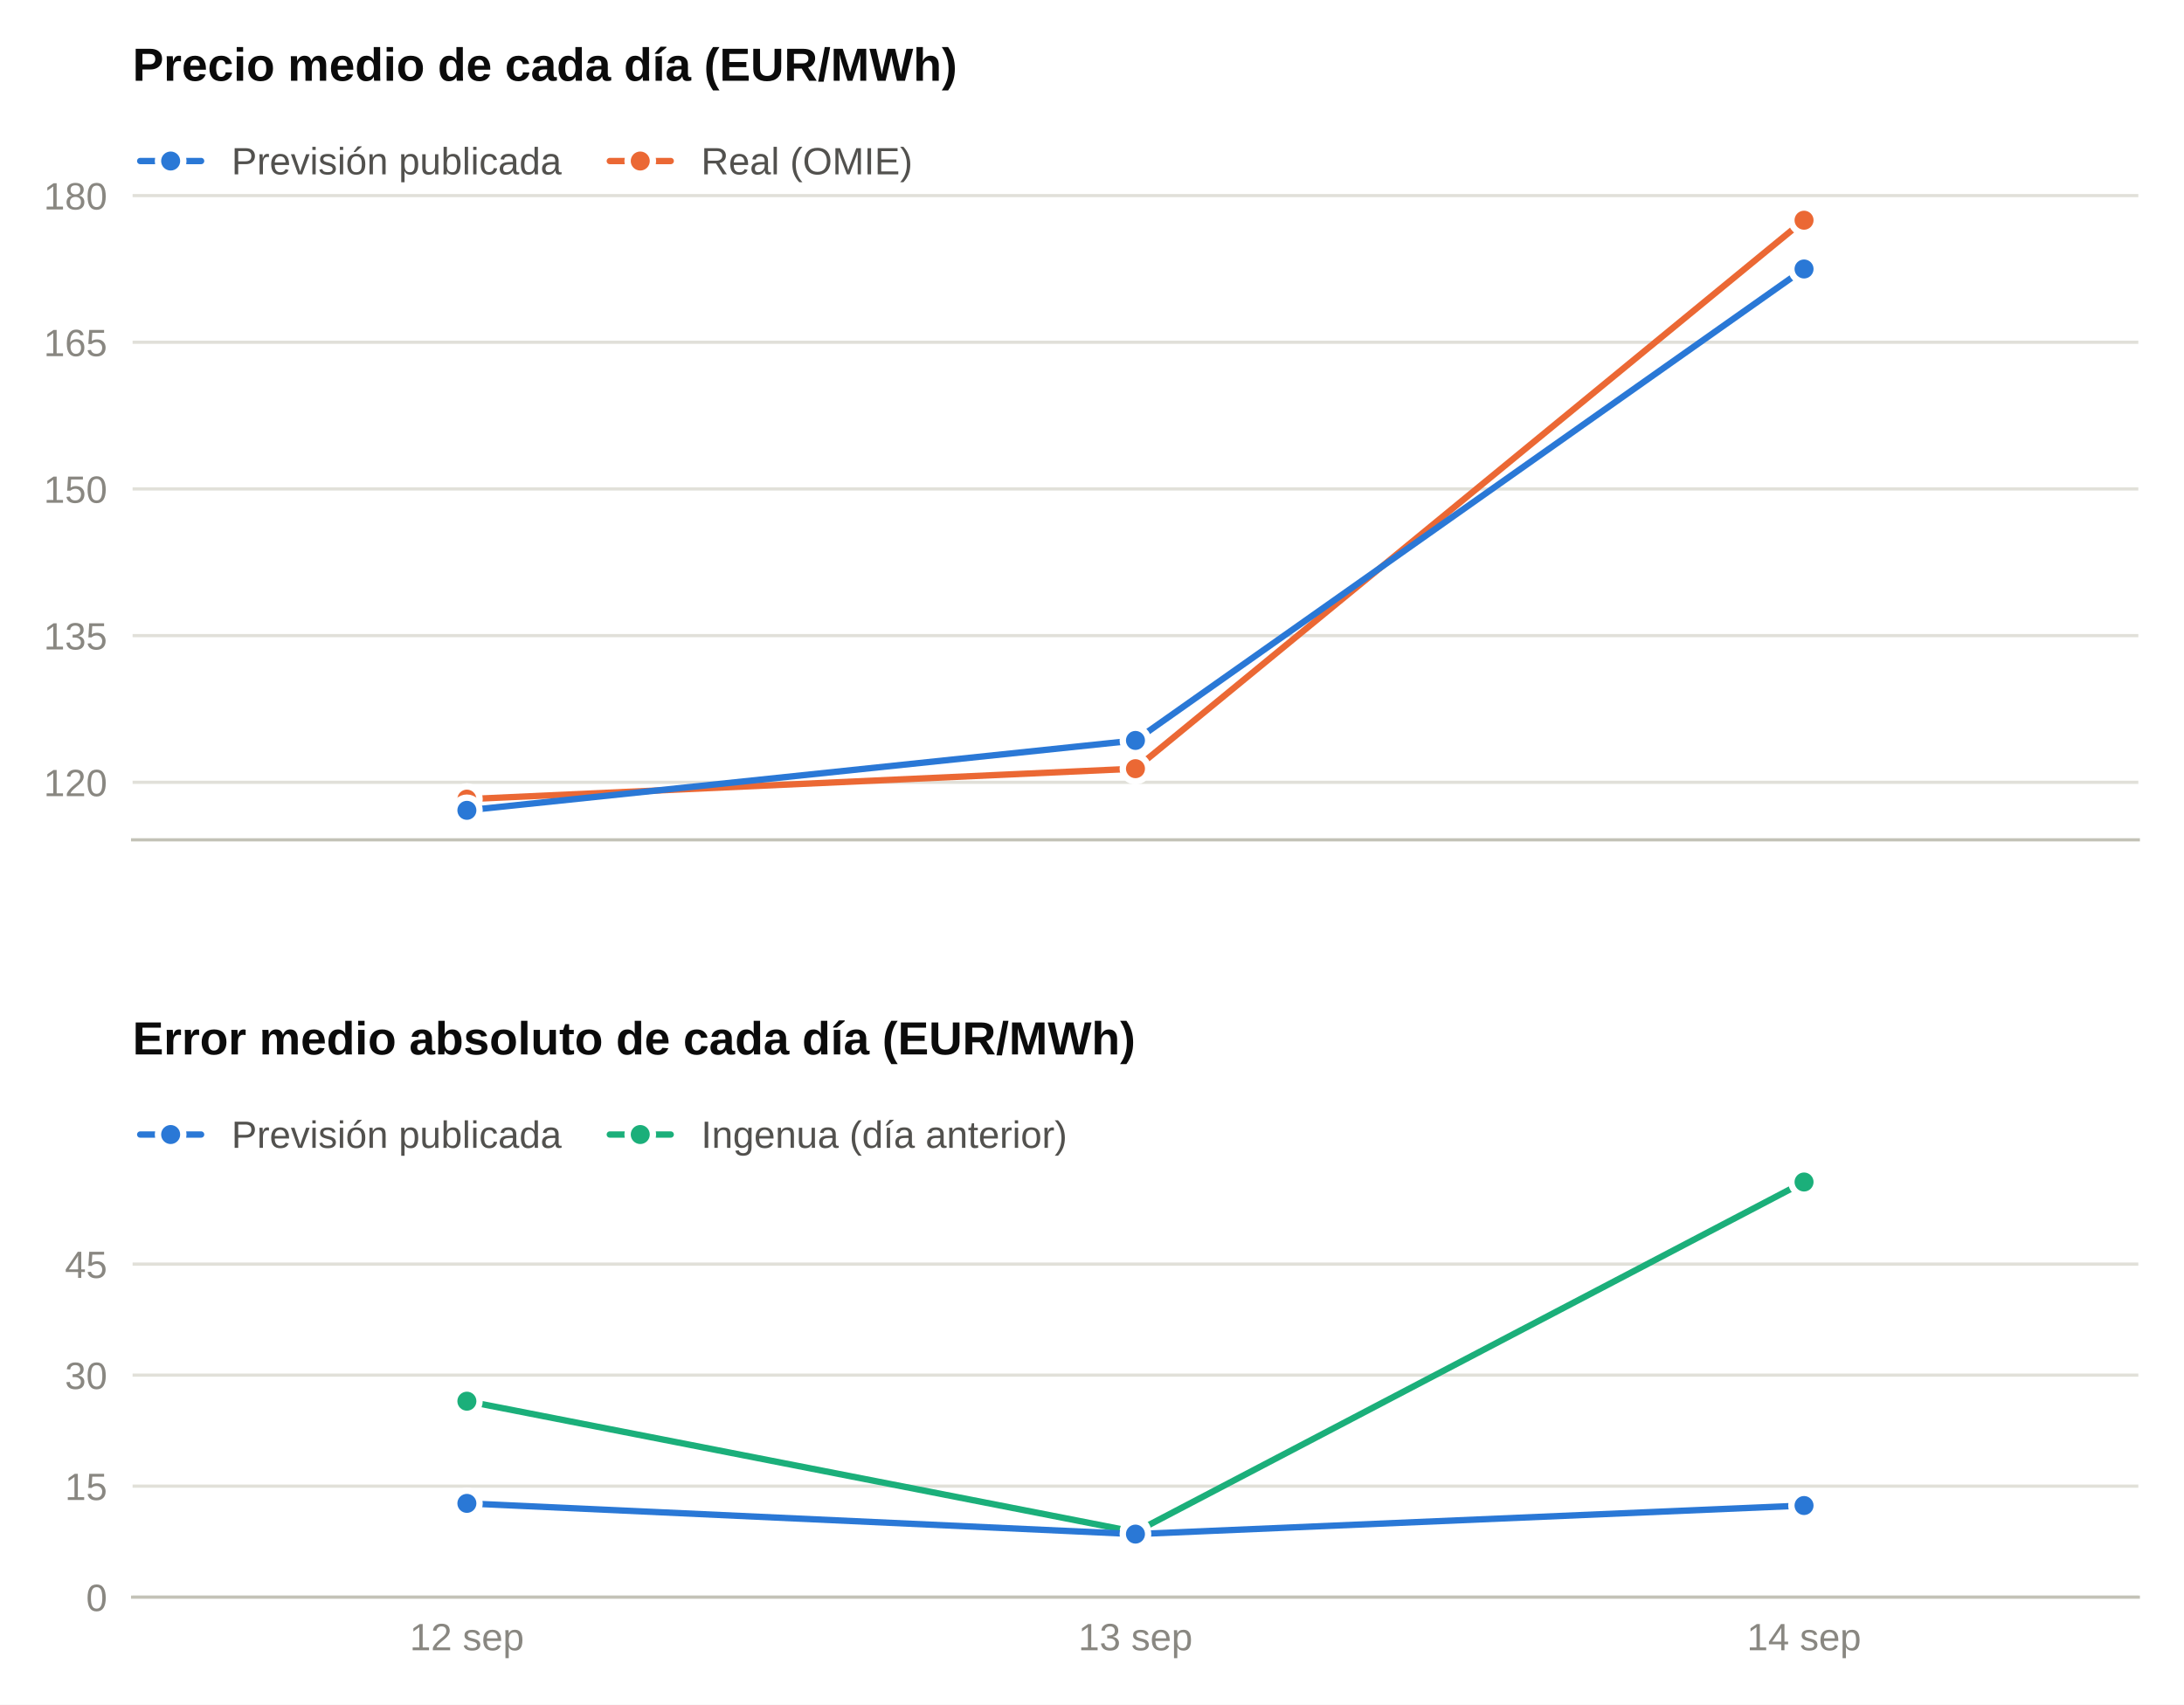
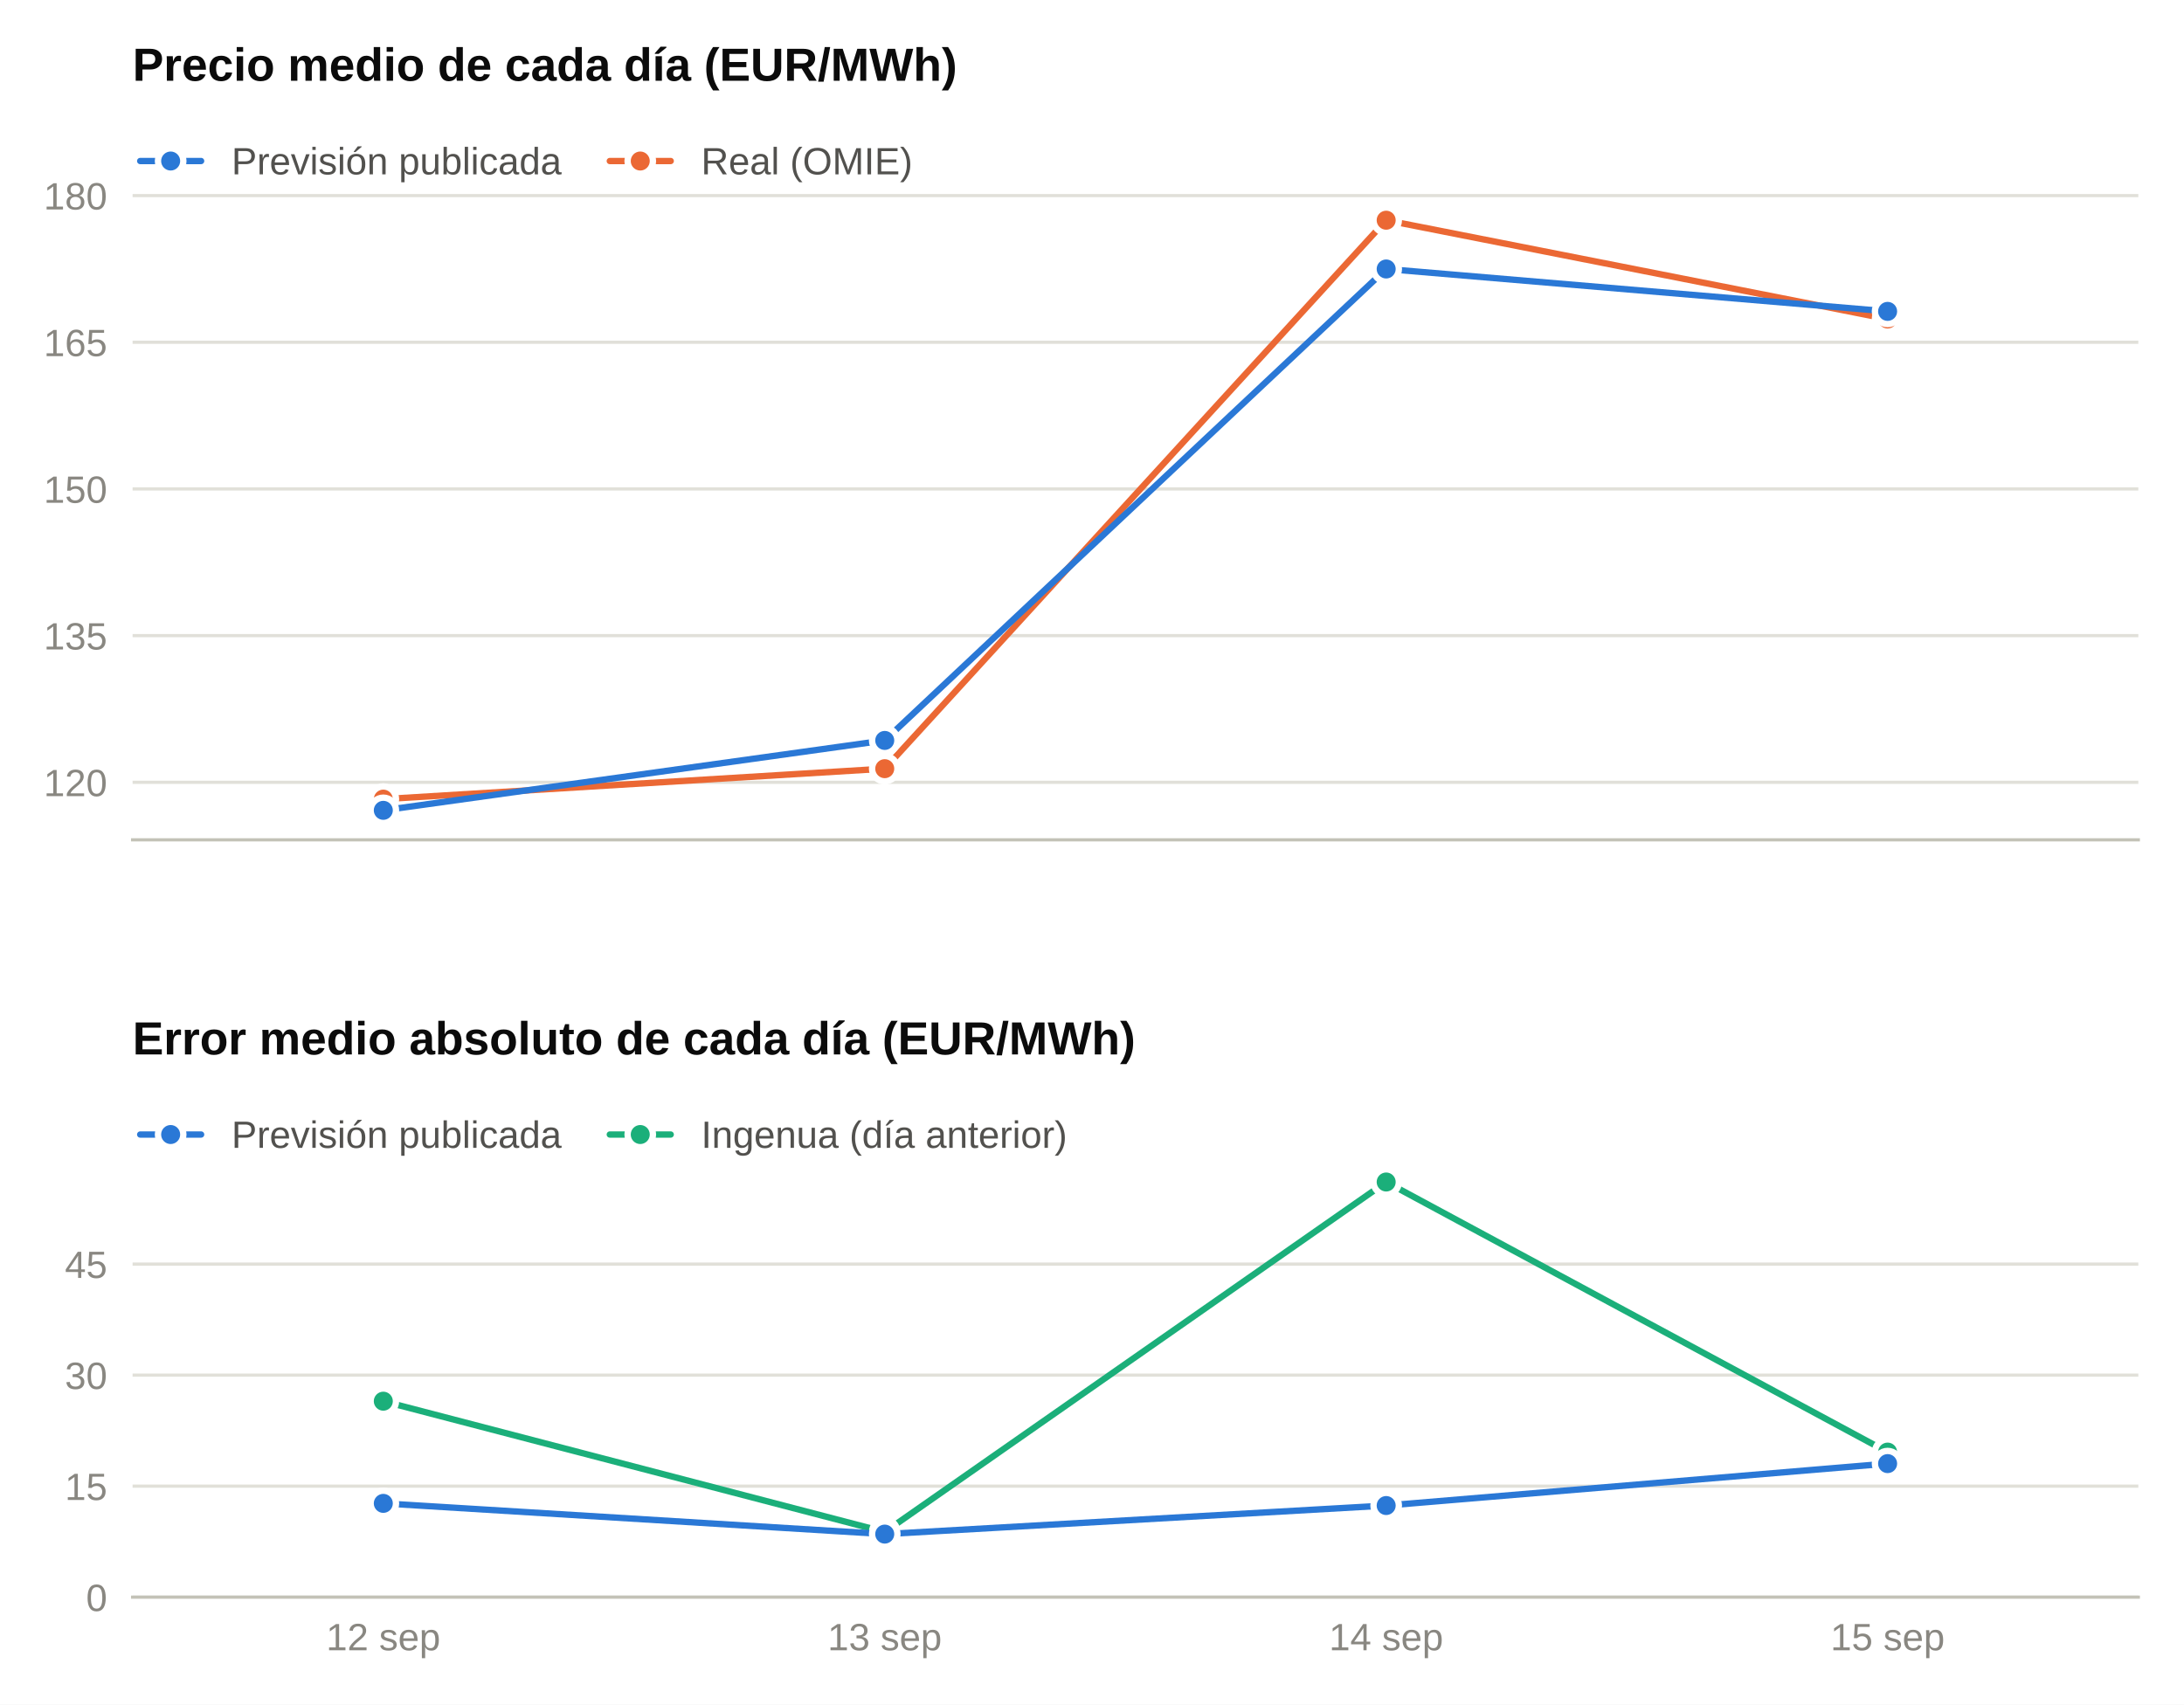
<svg xmlns="http://www.w3.org/2000/svg" xmlns:xlink="http://www.w3.org/1999/xlink" width="516.455pt" height="403.166pt" viewBox="0 0 516.455 403.166" version="1.1">
  <defs>
    <style type="text/css">*{stroke-linejoin: round; stroke-linecap: butt}</style>
  </defs>
  <g id="figure_1">
    <g id="patch_1">
      <path d="M 0 403.166  L 516.455 403.166  L 516.455 0  L 0 0  z " style="fill: #ffffff" />
    </g>
    <g id="axes_1">
      <g id="patch_2">
        <path d="M 31.355 198.629  L 505.655 198.629  L 505.655 45.103  L 31.355 45.103  z " style="fill: #ffffff" />
      </g>
      <g id="matplotlib.axis_1">
        <g id="xtick_1">
          <g id="line2d_1" />
        </g>
        <g id="xtick_2">
          <g id="line2d_2" />
        </g>
        <g id="xtick_3">
          <g id="line2d_3" />
        </g>
+         <g id="xtick_4">
+           <g id="line2d_4" />
+         </g>
      </g>
      <g id="matplotlib.axis_2">
        <g id="ytick_1">
-           <g id="line2d_4">
+           <g id="line2d_5">
            <path d="M 31.355 185.019  L 505.655 185.019  " clip-path="url(#pcca6787718)" style="fill: none; stroke: #e1e0d9; stroke-width: 0.75; stroke-linecap: square" />
          </g>
-           <g id="line2d_5" />
+           <g id="line2d_6" />
          <g id="text_1">
            <text style="font-size: 9px; font-family: 'Segoe UI', 'Helvetica Neue', 'Arial', 'DejaVu Sans', sans-serif; text-anchor: end; fill: #898781" x="25.355" y="188.295" transform="rotate(-0 25.35469 188.2951)">120</text>
          </g>
        </g>
        <g id="ytick_2">
-           <g id="line2d_6">
+           <g id="line2d_7">
            <path d="M 31.355 150.329  L 505.655 150.329  " clip-path="url(#pcca6787718)" style="fill: none; stroke: #e1e0d9; stroke-width: 0.75; stroke-linecap: square" />
          </g>
-           <g id="line2d_7" />
+           <g id="line2d_8" />
          <g id="text_2">
            <text style="font-size: 9px; font-family: 'Segoe UI', 'Helvetica Neue', 'Arial', 'DejaVu Sans', sans-serif; text-anchor: end; fill: #898781" x="25.355" y="153.605" transform="rotate(-0 25.35469 153.6052)">135</text>
          </g>
        </g>
        <g id="ytick_3">
-           <g id="line2d_8">
+           <g id="line2d_9">
            <path d="M 31.355 115.639  L 505.655 115.639  " clip-path="url(#pcca6787718)" style="fill: none; stroke: #e1e0d9; stroke-width: 0.75; stroke-linecap: square" />
          </g>
-           <g id="line2d_9" />
+           <g id="line2d_10" />
          <g id="text_3">
            <text style="font-size: 9px; font-family: 'Segoe UI', 'Helvetica Neue', 'Arial', 'DejaVu Sans', sans-serif; text-anchor: end; fill: #898781" x="25.355" y="118.915" transform="rotate(-0 25.35469 118.9154)">150</text>
          </g>
        </g>
        <g id="ytick_4">
-           <g id="line2d_10">
+           <g id="line2d_11">
            <path d="M 31.355 80.949  L 505.655 80.949  " clip-path="url(#pcca6787718)" style="fill: none; stroke: #e1e0d9; stroke-width: 0.75; stroke-linecap: square" />
          </g>
-           <g id="line2d_11" />
+           <g id="line2d_12" />
          <g id="text_4">
            <text style="font-size: 9px; font-family: 'Segoe UI', 'Helvetica Neue', 'Arial', 'DejaVu Sans', sans-serif; text-anchor: end; fill: #898781" x="25.355" y="84.226" transform="rotate(-0 25.35469 84.22559)">165</text>
          </g>
        </g>
        <g id="ytick_5">
-           <g id="line2d_12">
+           <g id="line2d_13">
            <path d="M 31.355 46.26  L 505.655 46.26  " clip-path="url(#pcca6787718)" style="fill: none; stroke: #e1e0d9; stroke-width: 0.75; stroke-linecap: square" />
          </g>
-           <g id="line2d_13" />
+           <g id="line2d_14" />
          <g id="text_5">
            <text style="font-size: 9px; font-family: 'Segoe UI', 'Helvetica Neue', 'Arial', 'DejaVu Sans', sans-serif; text-anchor: end; fill: #898781" x="25.355" y="49.536" transform="rotate(-0 25.35469 49.53576)">180</text>
          </g>
        </g>
      </g>
-       <g id="line2d_14">
-         <path d="M 110.405 189.002  L 268.505 181.798  L 426.605 52.082  " clip-path="url(#pcca6787718)" style="fill: none; stroke: #eb6834; stroke-width: 1.5; stroke-linecap: round" />
+       <g id="line2d_15">
+         <path d="M 90.642 189.002  L 209.217 181.798  L 327.792 52.082  L 446.367 75.451  " clip-path="url(#pcca6787718)" style="fill: none; stroke: #eb6834; stroke-width: 1.5; stroke-linecap: round" />
        <defs>
          <path id="m348eba89e2" d="M 0 3  C 0.796 3 1.559 2.684 2.121 2.121  C 2.684 1.559 3 0.796 3 0  C 3 -0.796 2.684 -1.559 2.121 -2.121  C 1.559 -2.684 0.796 -3 0 -3  C -0.796 -3 -1.559 -2.684 -2.121 -2.121  C -2.684 -1.559 -3 -0.796 -3 0  C -3 0.796 -2.684 1.559 -2.121 2.121  C -1.559 2.684 -0.796 3 0 3  z " style="stroke: #ffffff; stroke-width: 1.5" />
        </defs>
        <g clip-path="url(#pcca6787718)">
-           <use xlink:href="#m348eba89e2" x="110.405" y="189.002" style="fill: #eb6834; stroke: #ffffff; stroke-width: 1.5" />
-           <use xlink:href="#m348eba89e2" x="268.505" y="181.798" style="fill: #eb6834; stroke: #ffffff; stroke-width: 1.5" />
-           <use xlink:href="#m348eba89e2" x="426.605" y="52.082" style="fill: #eb6834; stroke: #ffffff; stroke-width: 1.5" />
+           <use xlink:href="#m348eba89e2" x="90.642" y="189.002" style="fill: #eb6834; stroke: #ffffff; stroke-width: 1.5" />
+           <use xlink:href="#m348eba89e2" x="209.217" y="181.798" style="fill: #eb6834; stroke: #ffffff; stroke-width: 1.5" />
+           <use xlink:href="#m348eba89e2" x="327.792" y="52.082" style="fill: #eb6834; stroke: #ffffff; stroke-width: 1.5" />
+           <use xlink:href="#m348eba89e2" x="446.367" y="75.451" style="fill: #eb6834; stroke: #ffffff; stroke-width: 1.5" />
        </g>
      </g>
      <g id="patch_3">
        <path d="M 31.355 198.629  L 505.655 198.629  " style="fill: none; stroke: #c3c2b7; stroke-width: 0.75; stroke-linejoin: miter; stroke-linecap: square" />
      </g>
-       <g id="line2d_15">
-         <path d="M 110.405 191.651  L 268.505 175.119  L 426.605 63.616  " clip-path="url(#pcca6787718)" style="fill: none; stroke: #2a78d6; stroke-width: 1.5; stroke-linecap: round" />
+       <g id="line2d_16">
+         <path d="M 90.642 191.651  L 209.217 175.119  L 327.792 63.616  L 446.367 73.644  " clip-path="url(#pcca6787718)" style="fill: none; stroke: #2a78d6; stroke-width: 1.5; stroke-linecap: round" />
        <defs>
          <path id="m79700483b9" d="M 0 3  C 0.796 3 1.559 2.684 2.121 2.121  C 2.684 1.559 3 0.796 3 0  C 3 -0.796 2.684 -1.559 2.121 -2.121  C 1.559 -2.684 0.796 -3 0 -3  C -0.796 -3 -1.559 -2.684 -2.121 -2.121  C -2.684 -1.559 -3 -0.796 -3 0  C -3 0.796 -2.684 1.559 -2.121 2.121  C -1.559 2.684 -0.796 3 0 3  z " style="stroke: #ffffff; stroke-width: 1.5" />
        </defs>
        <g clip-path="url(#pcca6787718)">
-           <use xlink:href="#m79700483b9" x="110.405" y="191.651" style="fill: #2a78d6; stroke: #ffffff; stroke-width: 1.5" />
-           <use xlink:href="#m79700483b9" x="268.505" y="175.119" style="fill: #2a78d6; stroke: #ffffff; stroke-width: 1.5" />
-           <use xlink:href="#m79700483b9" x="426.605" y="63.616" style="fill: #2a78d6; stroke: #ffffff; stroke-width: 1.5" />
+           <use xlink:href="#m79700483b9" x="90.642" y="191.651" style="fill: #2a78d6; stroke: #ffffff; stroke-width: 1.5" />
+           <use xlink:href="#m79700483b9" x="209.217" y="175.119" style="fill: #2a78d6; stroke: #ffffff; stroke-width: 1.5" />
+           <use xlink:href="#m79700483b9" x="327.792" y="63.616" style="fill: #2a78d6; stroke: #ffffff; stroke-width: 1.5" />
+           <use xlink:href="#m79700483b9" x="446.367" y="73.644" style="fill: #2a78d6; stroke: #ffffff; stroke-width: 1.5" />
        </g>
      </g>
      <g id="text_6">
        <text style="font-weight: 600; font-size: 11px; font-family: 'Segoe UI', 'Helvetica Neue', 'Arial', 'DejaVu Sans', sans-serif; text-anchor: start; fill: #0b0b0b" x="31.355" y="19.103" transform="rotate(-0 31.35469 19.10328)">Precio medio de cada día (EUR/MWh)</text>
      </g>
      <g id="legend_1">
-         <g id="line2d_16">
+         <g id="line2d_17">
          <path d="M 33.155 38.083  L 40.355 38.083  L 47.555 38.083  " style="fill: none; stroke: #2a78d6; stroke-width: 1.5; stroke-linecap: round" />
          <g>
            <use xlink:href="#m79700483b9" x="40.355" y="38.083" style="fill: #2a78d6; stroke: #ffffff; stroke-width: 1.5" />
          </g>
        </g>
        <g id="text_7">
          <text style="font-size: 9px; font-family: 'Segoe UI', 'Helvetica Neue', 'Arial', 'DejaVu Sans', sans-serif; text-anchor: start; fill: #52514e" x="54.755" y="41.233" transform="rotate(-0 54.75469 41.23328)">Previsión publicada</text>
        </g>
-         <g id="line2d_17">
+         <g id="line2d_18">
          <path d="M 144.203 38.083  L 151.403 38.083  L 158.603 38.083  " style="fill: none; stroke: #eb6834; stroke-width: 1.5; stroke-linecap: round" />
          <g>
            <use xlink:href="#m348eba89e2" x="151.403" y="38.083" style="fill: #eb6834; stroke: #ffffff; stroke-width: 1.5" />
          </g>
        </g>
        <g id="text_8">
          <text style="font-size: 9px; font-family: 'Segoe UI', 'Helvetica Neue', 'Arial', 'DejaVu Sans', sans-serif; text-anchor: start; fill: #52514e" x="165.803" y="41.233" transform="rotate(-0 165.8034 41.23328)">Real (OMIE)</text>
        </g>
      </g>
    </g>
    <g id="axes_2">
      <g id="patch_4">
        <path d="M 31.355 377.743  L 505.655 377.743  L 505.655 275.393  L 31.355 275.393  z " style="fill: #ffffff" />
      </g>
      <g id="matplotlib.axis_3">
-         <g id="xtick_4">
-           <g id="line2d_18" />
-           <g id="text_9">
-             <text style="font-size: 9px; font-family: 'Segoe UI', 'Helvetica Neue', 'Arial', 'DejaVu Sans', sans-serif; text-anchor: middle; fill: #898781" x="110.405" y="390.296" transform="rotate(-0 110.4047 390.2955)">12 sep</text>
-           </g>
-         </g>
        <g id="xtick_5">
          <g id="line2d_19" />
-           <g id="text_10">
-             <text style="font-size: 9px; font-family: 'Segoe UI', 'Helvetica Neue', 'Arial', 'DejaVu Sans', sans-serif; text-anchor: middle; fill: #898781" x="268.505" y="390.296" transform="rotate(-0 268.5047 390.2955)">13 sep</text>
+           <g id="text_9">
+             <text style="font-size: 9px; font-family: 'Segoe UI', 'Helvetica Neue', 'Arial', 'DejaVu Sans', sans-serif; text-anchor: middle; fill: #898781" x="90.642" y="390.296" transform="rotate(-0 90.64219 390.2955)">12 sep</text>
          </g>
        </g>
        <g id="xtick_6">
          <g id="line2d_20" />
+           <g id="text_10">
+             <text style="font-size: 9px; font-family: 'Segoe UI', 'Helvetica Neue', 'Arial', 'DejaVu Sans', sans-serif; text-anchor: middle; fill: #898781" x="209.217" y="390.296" transform="rotate(-0 209.2172 390.2955)">13 sep</text>
+           </g>
+         </g>
+         <g id="xtick_7">
+           <g id="line2d_21" />
          <g id="text_11">
-             <text style="font-size: 9px; font-family: 'Segoe UI', 'Helvetica Neue', 'Arial', 'DejaVu Sans', sans-serif; text-anchor: middle; fill: #898781" x="426.605" y="390.296" transform="rotate(-0 426.6047 390.2955)">14 sep</text>
+             <text style="font-size: 9px; font-family: 'Segoe UI', 'Helvetica Neue', 'Arial', 'DejaVu Sans', sans-serif; text-anchor: middle; fill: #898781" x="327.792" y="390.296" transform="rotate(-0 327.7922 390.2955)">14 sep</text>
+           </g>
+         </g>
+         <g id="xtick_8">
+           <g id="line2d_22" />
+           <g id="text_12">
+             <text style="font-size: 9px; font-family: 'Segoe UI', 'Helvetica Neue', 'Arial', 'DejaVu Sans', sans-serif; text-anchor: middle; fill: #898781" x="446.367" y="390.296" transform="rotate(-0 446.3672 390.2955)">15 sep</text>
          </g>
        </g>
      </g>
      <g id="matplotlib.axis_4">
        <g id="ytick_6">
-           <g id="line2d_21">
+           <g id="line2d_23">
            <path d="M 31.355 377.743  L 505.655 377.743  " clip-path="url(#pa7844a86a4)" style="fill: none; stroke: #e1e0d9; stroke-width: 0.75; stroke-linecap: square" />
-           </g>
-           <g id="line2d_22" />
-           <g id="text_12">
-             <text style="font-size: 9px; font-family: 'Segoe UI', 'Helvetica Neue', 'Arial', 'DejaVu Sans', sans-serif; text-anchor: end; fill: #898781" x="25.355" y="381.019" transform="rotate(-0 25.35469 381.0194)">0</text>
-           </g>
-         </g>
-         <g id="ytick_7">
-           <g id="line2d_23">
-             <path d="M 31.355 351.485  L 505.655 351.485  " clip-path="url(#pa7844a86a4)" style="fill: none; stroke: #e1e0d9; stroke-width: 0.75; stroke-linecap: square" />
          </g>
          <g id="line2d_24" />
          <g id="text_13">
-             <text style="font-size: 9px; font-family: 'Segoe UI', 'Helvetica Neue', 'Arial', 'DejaVu Sans', sans-serif; text-anchor: end; fill: #898781" x="25.355" y="354.761" transform="rotate(-0 25.35469 354.7614)">15</text>
-           </g>
-         </g>
-         <g id="ytick_8">
+             <text style="font-size: 9px; font-family: 'Segoe UI', 'Helvetica Neue', 'Arial', 'DejaVu Sans', sans-serif; text-anchor: end; fill: #898781" x="25.355" y="381.019" transform="rotate(-0 25.35469 381.0194)">0</text>
+           </g>
+         </g>
+         <g id="ytick_7">
          <g id="line2d_25">
-             <path d="M 31.355 325.227  L 505.655 325.227  " clip-path="url(#pa7844a86a4)" style="fill: none; stroke: #e1e0d9; stroke-width: 0.75; stroke-linecap: square" />
+             <path d="M 31.355 351.485  L 505.655 351.485  " clip-path="url(#pa7844a86a4)" style="fill: none; stroke: #e1e0d9; stroke-width: 0.75; stroke-linecap: square" />
          </g>
          <g id="line2d_26" />
          <g id="text_14">
-             <text style="font-size: 9px; font-family: 'Segoe UI', 'Helvetica Neue', 'Arial', 'DejaVu Sans', sans-serif; text-anchor: end; fill: #898781" x="25.355" y="328.503" transform="rotate(-0 25.35469 328.5034)">30</text>
-           </g>
-         </g>
-         <g id="ytick_9">
+             <text style="font-size: 9px; font-family: 'Segoe UI', 'Helvetica Neue', 'Arial', 'DejaVu Sans', sans-serif; text-anchor: end; fill: #898781" x="25.355" y="354.761" transform="rotate(-0 25.35469 354.7614)">15</text>
+           </g>
+         </g>
+         <g id="ytick_8">
          <g id="line2d_27">
-             <path d="M 31.355 298.969  L 505.655 298.969  " clip-path="url(#pa7844a86a4)" style="fill: none; stroke: #e1e0d9; stroke-width: 0.75; stroke-linecap: square" />
+             <path d="M 31.355 325.227  L 505.655 325.227  " clip-path="url(#pa7844a86a4)" style="fill: none; stroke: #e1e0d9; stroke-width: 0.75; stroke-linecap: square" />
          </g>
          <g id="line2d_28" />
          <g id="text_15">
+             <text style="font-size: 9px; font-family: 'Segoe UI', 'Helvetica Neue', 'Arial', 'DejaVu Sans', sans-serif; text-anchor: end; fill: #898781" x="25.355" y="328.503" transform="rotate(-0 25.35469 328.5034)">30</text>
+           </g>
+         </g>
+         <g id="ytick_9">
+           <g id="line2d_29">
+             <path d="M 31.355 298.969  L 505.655 298.969  " clip-path="url(#pa7844a86a4)" style="fill: none; stroke: #e1e0d9; stroke-width: 0.75; stroke-linecap: square" />
+           </g>
+           <g id="line2d_30" />
+           <g id="text_16">
            <text style="font-size: 9px; font-family: 'Segoe UI', 'Helvetica Neue', 'Arial', 'DejaVu Sans', sans-serif; text-anchor: end; fill: #898781" x="25.355" y="302.245" transform="rotate(-0 25.35469 302.2454)">45</text>
          </g>
        </g>
      </g>
-       <g id="line2d_29">
-         <path d="M 110.405 331.394  L 268.505 362.327  L 426.605 279.556  " clip-path="url(#pa7844a86a4)" style="fill: none; stroke: #1baf7a; stroke-width: 1.5; stroke-linecap: round" />
+       <g id="line2d_31">
+         <path d="M 90.642 331.394  L 209.217 362.327  L 327.792 279.556  L 446.367 343.436  " clip-path="url(#pa7844a86a4)" style="fill: none; stroke: #1baf7a; stroke-width: 1.5; stroke-linecap: round" />
        <defs>
          <path id="m23fb859ee0" d="M 0 3  C 0.796 3 1.559 2.684 2.121 2.121  C 2.684 1.559 3 0.796 3 0  C 3 -0.796 2.684 -1.559 2.121 -2.121  C 1.559 -2.684 0.796 -3 0 -3  C -0.796 -3 -1.559 -2.684 -2.121 -2.121  C -2.684 -1.559 -3 -0.796 -3 0  C -3 0.796 -2.684 1.559 -2.121 2.121  C -1.559 2.684 -0.796 3 0 3  z " style="stroke: #ffffff; stroke-width: 1.5" />
        </defs>
        <g clip-path="url(#pa7844a86a4)">
-           <use xlink:href="#m23fb859ee0" x="110.405" y="331.394" style="fill: #1baf7a; stroke: #ffffff; stroke-width: 1.5" />
-           <use xlink:href="#m23fb859ee0" x="268.505" y="362.327" style="fill: #1baf7a; stroke: #ffffff; stroke-width: 1.5" />
-           <use xlink:href="#m23fb859ee0" x="426.605" y="279.556" style="fill: #1baf7a; stroke: #ffffff; stroke-width: 1.5" />
+           <use xlink:href="#m23fb859ee0" x="90.642" y="331.394" style="fill: #1baf7a; stroke: #ffffff; stroke-width: 1.5" />
+           <use xlink:href="#m23fb859ee0" x="209.217" y="362.327" style="fill: #1baf7a; stroke: #ffffff; stroke-width: 1.5" />
+           <use xlink:href="#m23fb859ee0" x="327.792" y="279.556" style="fill: #1baf7a; stroke: #ffffff; stroke-width: 1.5" />
+           <use xlink:href="#m23fb859ee0" x="446.367" y="343.436" style="fill: #1baf7a; stroke: #ffffff; stroke-width: 1.5" />
        </g>
      </g>
      <g id="patch_5">
        <path d="M 31.355 377.743  L 505.655 377.743  " style="fill: none; stroke: #c3c2b7; stroke-width: 0.75; stroke-linejoin: miter; stroke-linecap: square" />
      </g>
-       <g id="line2d_30">
-         <path d="M 110.405 355.562  L 268.505 362.829  L 426.605 356.072  " clip-path="url(#pa7844a86a4)" style="fill: none; stroke: #2a78d6; stroke-width: 1.5; stroke-linecap: round" />
+       <g id="line2d_32">
+         <path d="M 90.642 355.562  L 209.217 362.829  L 327.792 356.072  L 446.367 346.155  " clip-path="url(#pa7844a86a4)" style="fill: none; stroke: #2a78d6; stroke-width: 1.5; stroke-linecap: round" />
        <g clip-path="url(#pa7844a86a4)">
-           <use xlink:href="#m79700483b9" x="110.405" y="355.562" style="fill: #2a78d6; stroke: #ffffff; stroke-width: 1.5" />
-           <use xlink:href="#m79700483b9" x="268.505" y="362.829" style="fill: #2a78d6; stroke: #ffffff; stroke-width: 1.5" />
-           <use xlink:href="#m79700483b9" x="426.605" y="356.072" style="fill: #2a78d6; stroke: #ffffff; stroke-width: 1.5" />
-         </g>
-       </g>
-       <g id="text_16">
+           <use xlink:href="#m79700483b9" x="90.642" y="355.562" style="fill: #2a78d6; stroke: #ffffff; stroke-width: 1.5" />
+           <use xlink:href="#m79700483b9" x="209.217" y="362.829" style="fill: #2a78d6; stroke: #ffffff; stroke-width: 1.5" />
+           <use xlink:href="#m79700483b9" x="327.792" y="356.072" style="fill: #2a78d6; stroke: #ffffff; stroke-width: 1.5" />
+           <use xlink:href="#m79700483b9" x="446.367" y="346.155" style="fill: #2a78d6; stroke: #ffffff; stroke-width: 1.5" />
+         </g>
+       </g>
+       <g id="text_17">
        <text style="font-weight: 600; font-size: 11px; font-family: 'Segoe UI', 'Helvetica Neue', 'Arial', 'DejaVu Sans', sans-serif; text-anchor: start; fill: #0b0b0b" x="31.355" y="249.393" transform="rotate(-0 31.35469 249.3925)">Error medio absoluto de cada día (EUR/MWh)</text>
      </g>
      <g id="legend_2">
-         <g id="line2d_31">
+         <g id="line2d_33">
          <path d="M 33.155 268.325  L 40.355 268.325  L 47.555 268.325  " style="fill: none; stroke: #2a78d6; stroke-width: 1.5; stroke-linecap: round" />
          <g>
            <use xlink:href="#m79700483b9" x="40.355" y="268.325" style="fill: #2a78d6; stroke: #ffffff; stroke-width: 1.5" />
          </g>
        </g>
-         <g id="text_17">
+         <g id="text_18">
          <text style="font-size: 9px; font-family: 'Segoe UI', 'Helvetica Neue', 'Arial', 'DejaVu Sans', sans-serif; text-anchor: start; fill: #52514e" x="54.755" y="271.475" transform="rotate(-0 54.75469 271.4747)">Previsión publicada</text>
        </g>
-         <g id="line2d_32">
+         <g id="line2d_34">
          <path d="M 144.203 268.325  L 151.403 268.325  L 158.603 268.325  " style="fill: none; stroke: #1baf7a; stroke-width: 1.5; stroke-linecap: round" />
          <g>
            <use xlink:href="#m23fb859ee0" x="151.403" y="268.325" style="fill: #1baf7a; stroke: #ffffff; stroke-width: 1.5" />
          </g>
        </g>
-         <g id="text_18">
+         <g id="text_19">
          <text style="font-size: 9px; font-family: 'Segoe UI', 'Helvetica Neue', 'Arial', 'DejaVu Sans', sans-serif; text-anchor: start; fill: #52514e" x="165.803" y="271.475" transform="rotate(-0 165.8034 271.4747)">Ingenua (día anterior)</text>
        </g>
      </g>
    </g>
  </g>
  <defs>
    <clipPath id="pcca6787718">
      <rect x="31.355" y="45.103" width="474.3" height="153.526" />
    </clipPath>
    <clipPath id="pa7844a86a4">
      <rect x="31.355" y="275.393" width="474.3" height="102.351" />
    </clipPath>
  </defs>
</svg>
